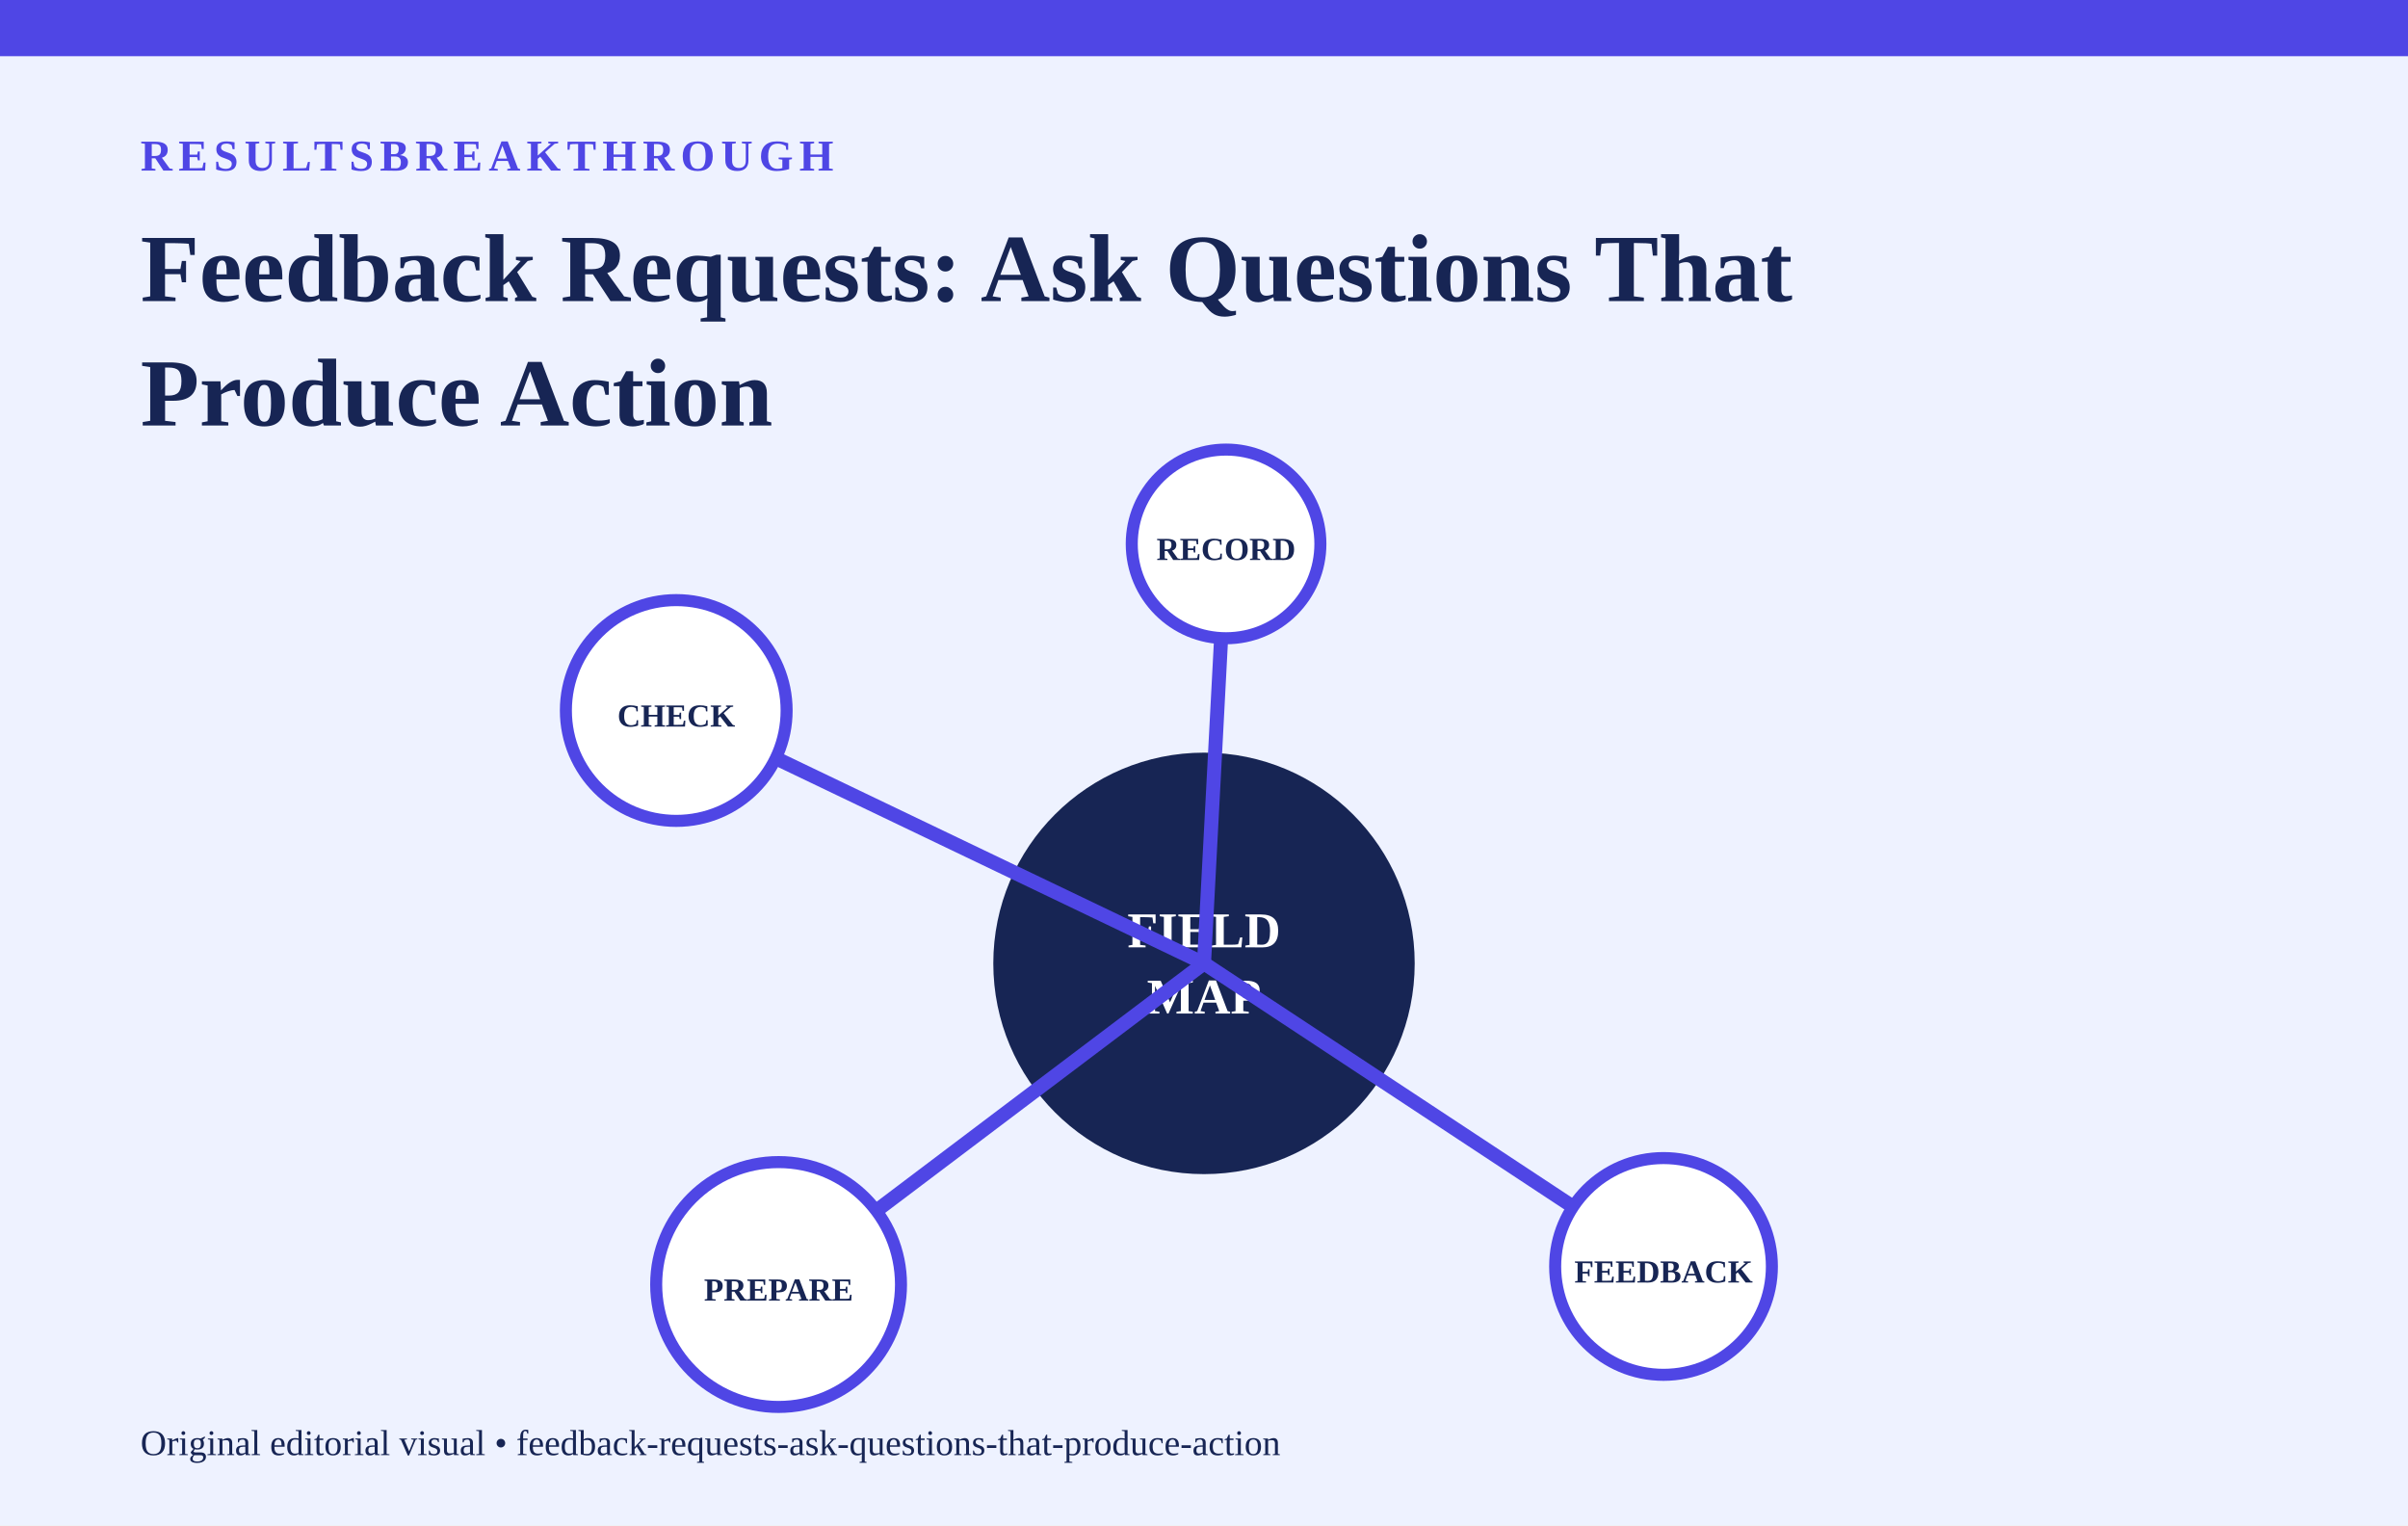
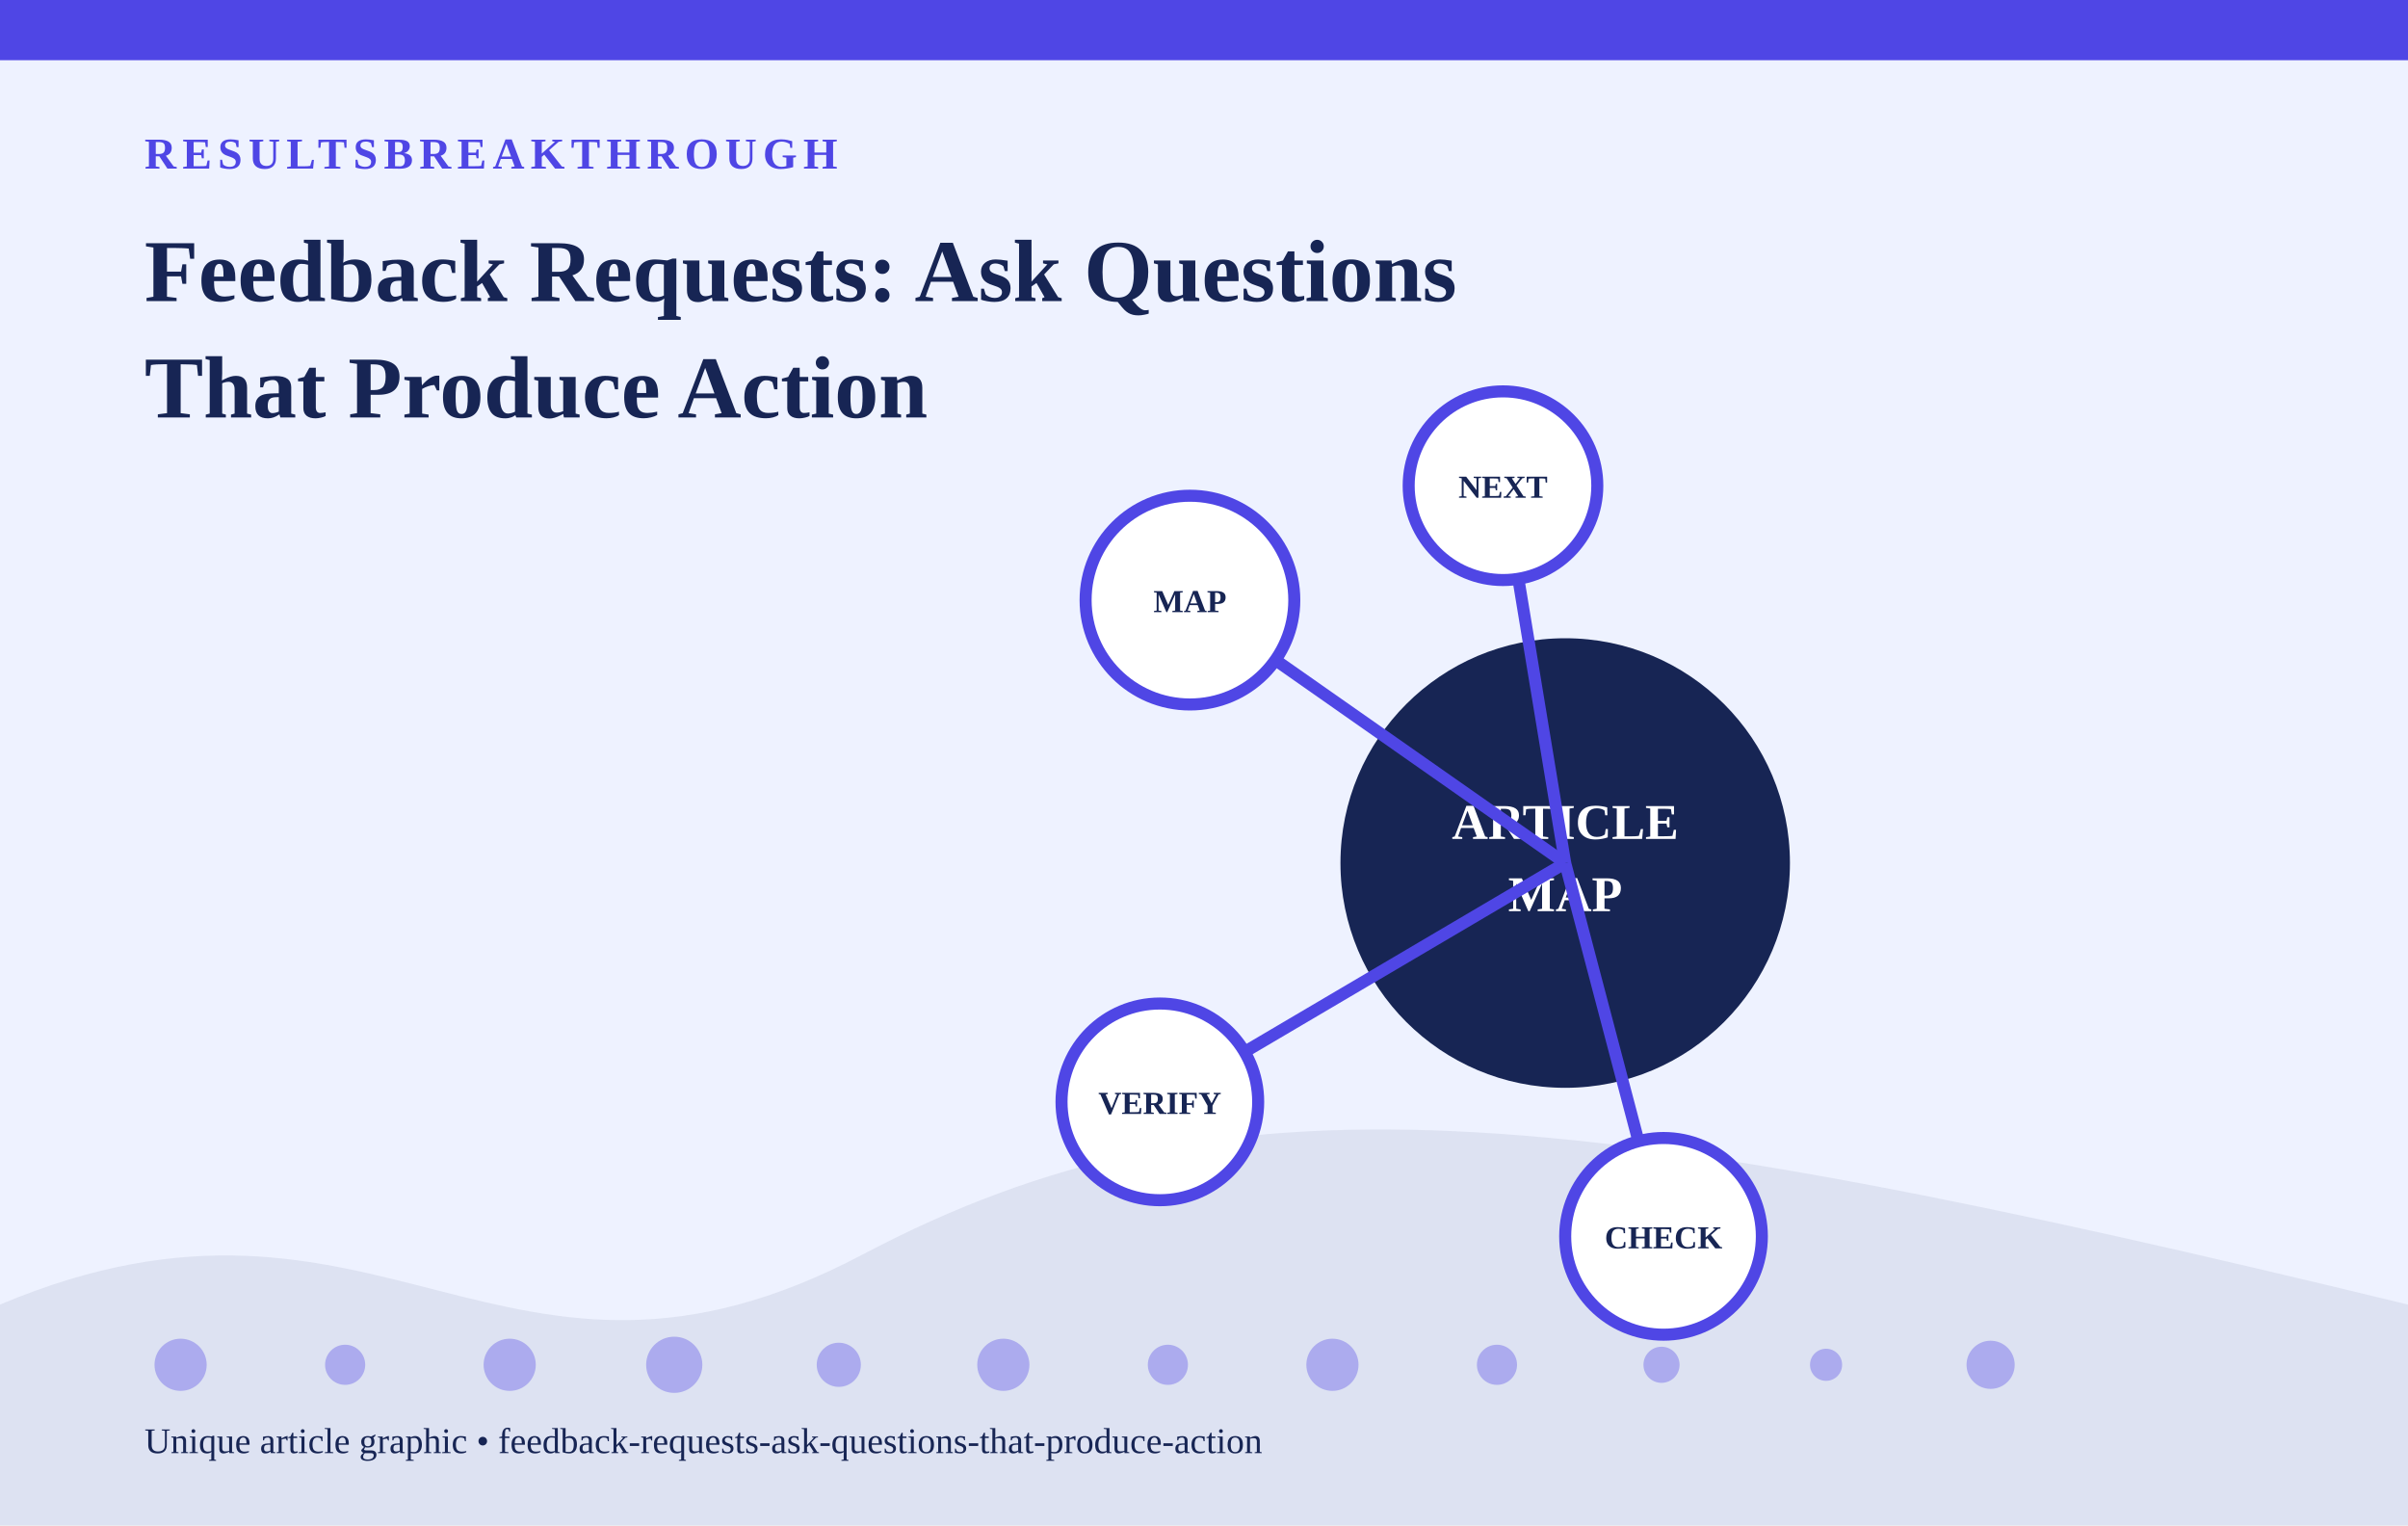
- <svg xmlns="http://www.w3.org/2000/svg" width="1200" height="760" viewBox="0 0 1200 760" role="img" aria-labelledby="t d">
-   <rect width="1200" height="760" fill="#EEF2FF" />
-   <rect width="1200" height="28" fill="#4F46E5" />
-   <text x="70" y="85" fill="#4F46E5" font-size="22" font-weight="700" letter-spacing="3">RESULTSBREAKTHROUGH</text>
-   <text x="70" y="150" fill="#172554" font-size="48" font-weight="700">Feedback Requests: Ask Questions That</text>
-   <text x="70" y="212" fill="#172554" font-size="48" font-weight="700">Produce Action</text>
-   <circle cx="600" cy="480" r="105" fill="#172554" />
-   <text x="600" y="472" text-anchor="middle" fill="white" font-size="25" font-weight="700">FIELD</text>
-   <text x="600" y="505" text-anchor="middle" fill="white" font-size="25" font-weight="700">MAP</text>
-   <g>
-     <line x1="600" y1="480" x2="829" y2="631" stroke="#4F46E5" stroke-width="7" />
-     <circle cx="829" cy="631" r="54" fill="white" stroke="#4F46E5" stroke-width="6" />
-     <text x="829" y="639" text-anchor="middle" fill="#172554" font-size="16" font-weight="700">FEEDBACK</text>
-   </g>
-   <g>
-     <line x1="600" y1="480" x2="388" y2="640" stroke="#4F46E5" stroke-width="7" />
-     <circle cx="388" cy="640" r="61" fill="white" stroke="#4F46E5" stroke-width="6" />
-     <text x="388" y="648" text-anchor="middle" fill="#172554" font-size="16" font-weight="700">PREPARE</text>
-   </g>
-   <g>
-     <line x1="600" y1="480" x2="337" y2="354" stroke="#4F46E5" stroke-width="7" />
-     <circle cx="337" cy="354" r="55" fill="white" stroke="#4F46E5" stroke-width="6" />
-     <text x="337" y="362" text-anchor="middle" fill="#172554" font-size="16" font-weight="700">CHECK</text>
-   </g>
-   <g>
-     <line x1="600" y1="480" x2="611" y2="271" stroke="#4F46E5" stroke-width="7" />
-     <circle cx="611" cy="271" r="47" fill="white" stroke="#4F46E5" stroke-width="6" />
-     <text x="611" y="279" text-anchor="middle" fill="#172554" font-size="16" font-weight="700">RECORD</text>
-   </g>
-   <text x="70" y="725" fill="#172554" font-size="18">Original editorial visual • feedback-requests-ask-questions-that-produce-action</text>
+ <svg xmlns="http://www.w3.org/2000/svg" width="1200" height="760" viewBox="0 0 1200 760" role="img" aria-labelledby="title desc">
+   <rect width="1200" height="760" fill="#eef2ff" />
+   <rect width="1200" height="30" fill="#4f46e5" />
+   <path d="M0 650 C190 570 250 720 430 625 S780 548 1200 650 L1200 760 L0 760 Z" fill="#172554" opacity="0.08" />
+   <text x="72" y="84" fill="#4f46e5" font-size="22" font-weight="800" letter-spacing="3">RESULTSBREAKTHROUGH</text>
+   <text x="72" y="150" fill="#172554" font-size="44" font-weight="800">Feedback Requests: Ask Questions</text>
+   <text x="72" y="208" fill="#172554" font-size="44" font-weight="800">That Produce Action</text>
+   <circle cx="780" cy="430" r="112" fill="#172554" />
+   <text x="780" y="418" text-anchor="middle" fill="white" font-size="25" font-weight="800">ARTICLE</text>
+   <text x="780" y="454" text-anchor="middle" fill="white" font-size="25" font-weight="800">MAP</text>
+   <line x1="780" y1="430" x2="829" y2="616" stroke="#4f46e5" stroke-width="6" />
+   <circle cx="829" cy="616" r="49" fill="white" stroke="#4f46e5" stroke-width="6" />
+   <text x="829" y="622" text-anchor="middle" fill="#172554" font-size="16" font-weight="800">CHECK</text>
+   <line x1="780" y1="430" x2="578" y2="549" stroke="#4f46e5" stroke-width="6" />
+   <circle cx="578" cy="549" r="49" fill="white" stroke="#4f46e5" stroke-width="6" />
+   <text x="578" y="555" text-anchor="middle" fill="#172554" font-size="16" font-weight="800">VERIFY</text>
+   <line x1="780" y1="430" x2="593" y2="299" stroke="#4f46e5" stroke-width="6" />
+   <circle cx="593" cy="299" r="52" fill="white" stroke="#4f46e5" stroke-width="6" />
+   <text x="593" y="305" text-anchor="middle" fill="#172554" font-size="16" font-weight="800">MAP</text>
+   <line x1="780" y1="430" x2="749" y2="242" stroke="#4f46e5" stroke-width="6" />
+   <circle cx="749" cy="242" r="47" fill="white" stroke="#4f46e5" stroke-width="6" />
+   <text x="749" y="248" text-anchor="middle" fill="#172554" font-size="16" font-weight="800">NEXT</text>
+   <circle cx="90" cy="680" r="13" fill="#4f46e5" opacity="0.35" />
+   <circle cx="172" cy="680" r="10" fill="#4f46e5" opacity="0.35" />
+   <circle cx="254" cy="680" r="13" fill="#4f46e5" opacity="0.35" />
+   <circle cx="336" cy="680" r="14" fill="#4f46e5" opacity="0.35" />
+   <circle cx="418" cy="680" r="11" fill="#4f46e5" opacity="0.35" />
+   <circle cx="500" cy="680" r="13" fill="#4f46e5" opacity="0.35" />
+   <circle cx="582" cy="680" r="10" fill="#4f46e5" opacity="0.35" />
+   <circle cx="664" cy="680" r="13" fill="#4f46e5" opacity="0.35" />
+   <circle cx="746" cy="680" r="10" fill="#4f46e5" opacity="0.35" />
+   <circle cx="828" cy="680" r="9" fill="#4f46e5" opacity="0.35" />
+   <circle cx="910" cy="680" r="8" fill="#4f46e5" opacity="0.35" />
+   <circle cx="992" cy="680" r="12" fill="#4f46e5" opacity="0.35" />
+   <text x="72" y="724" fill="#172554" font-size="18">Unique article graphic • feedback-requests-ask-questions-that-produce-action</text>
</svg>
